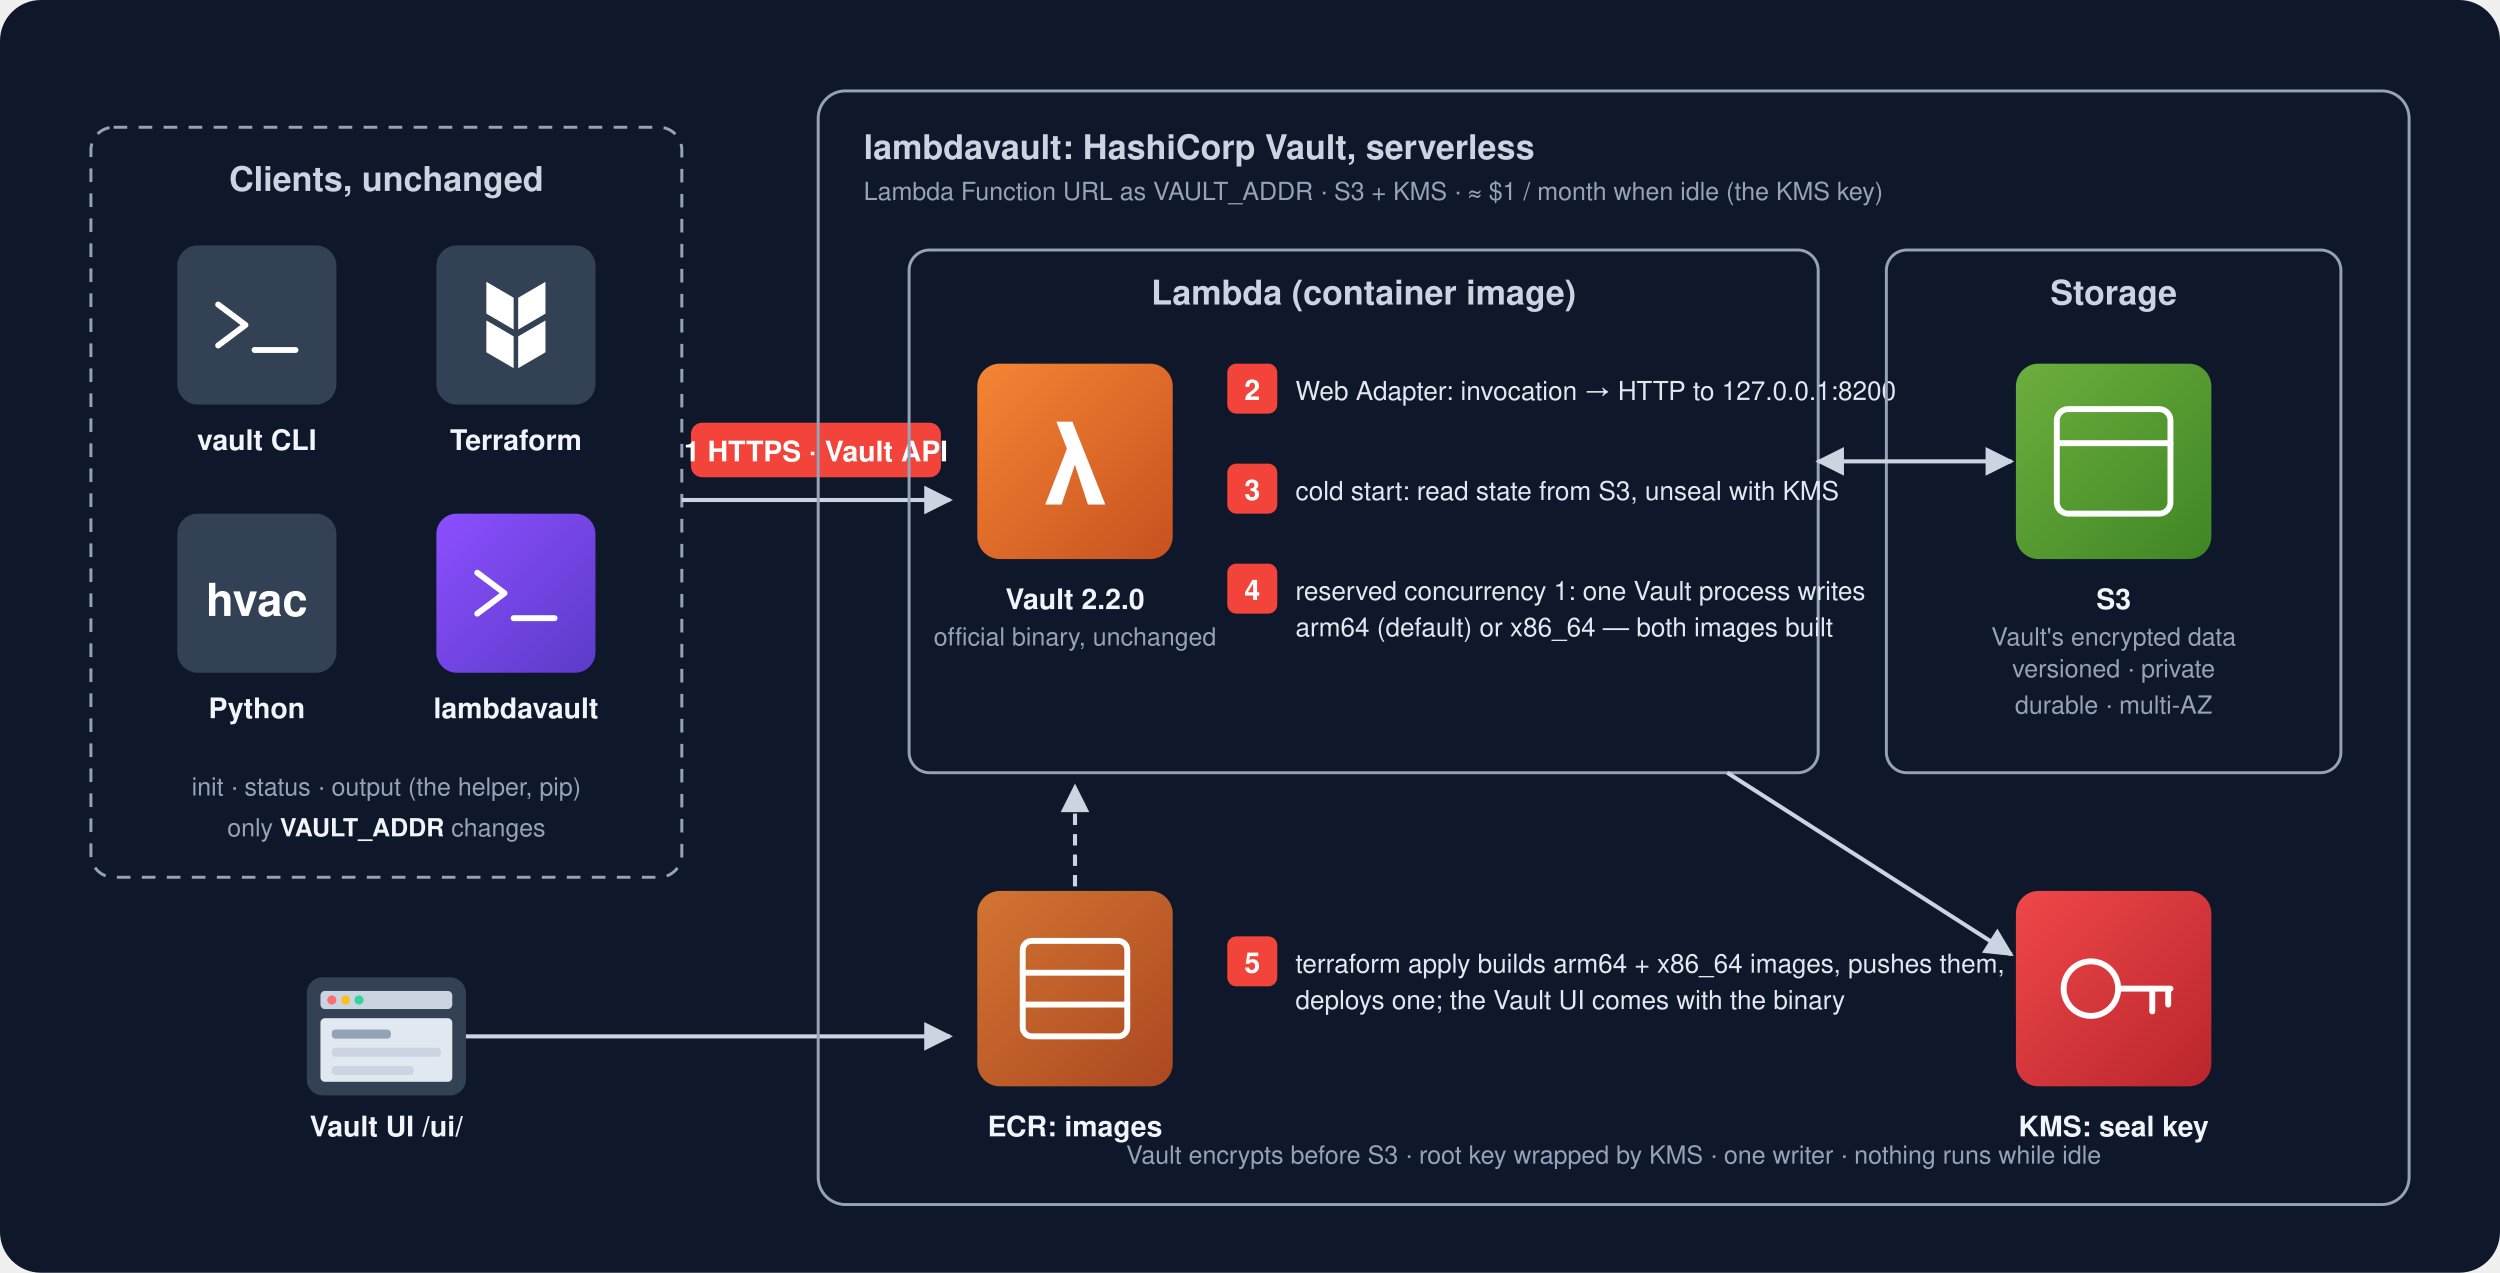
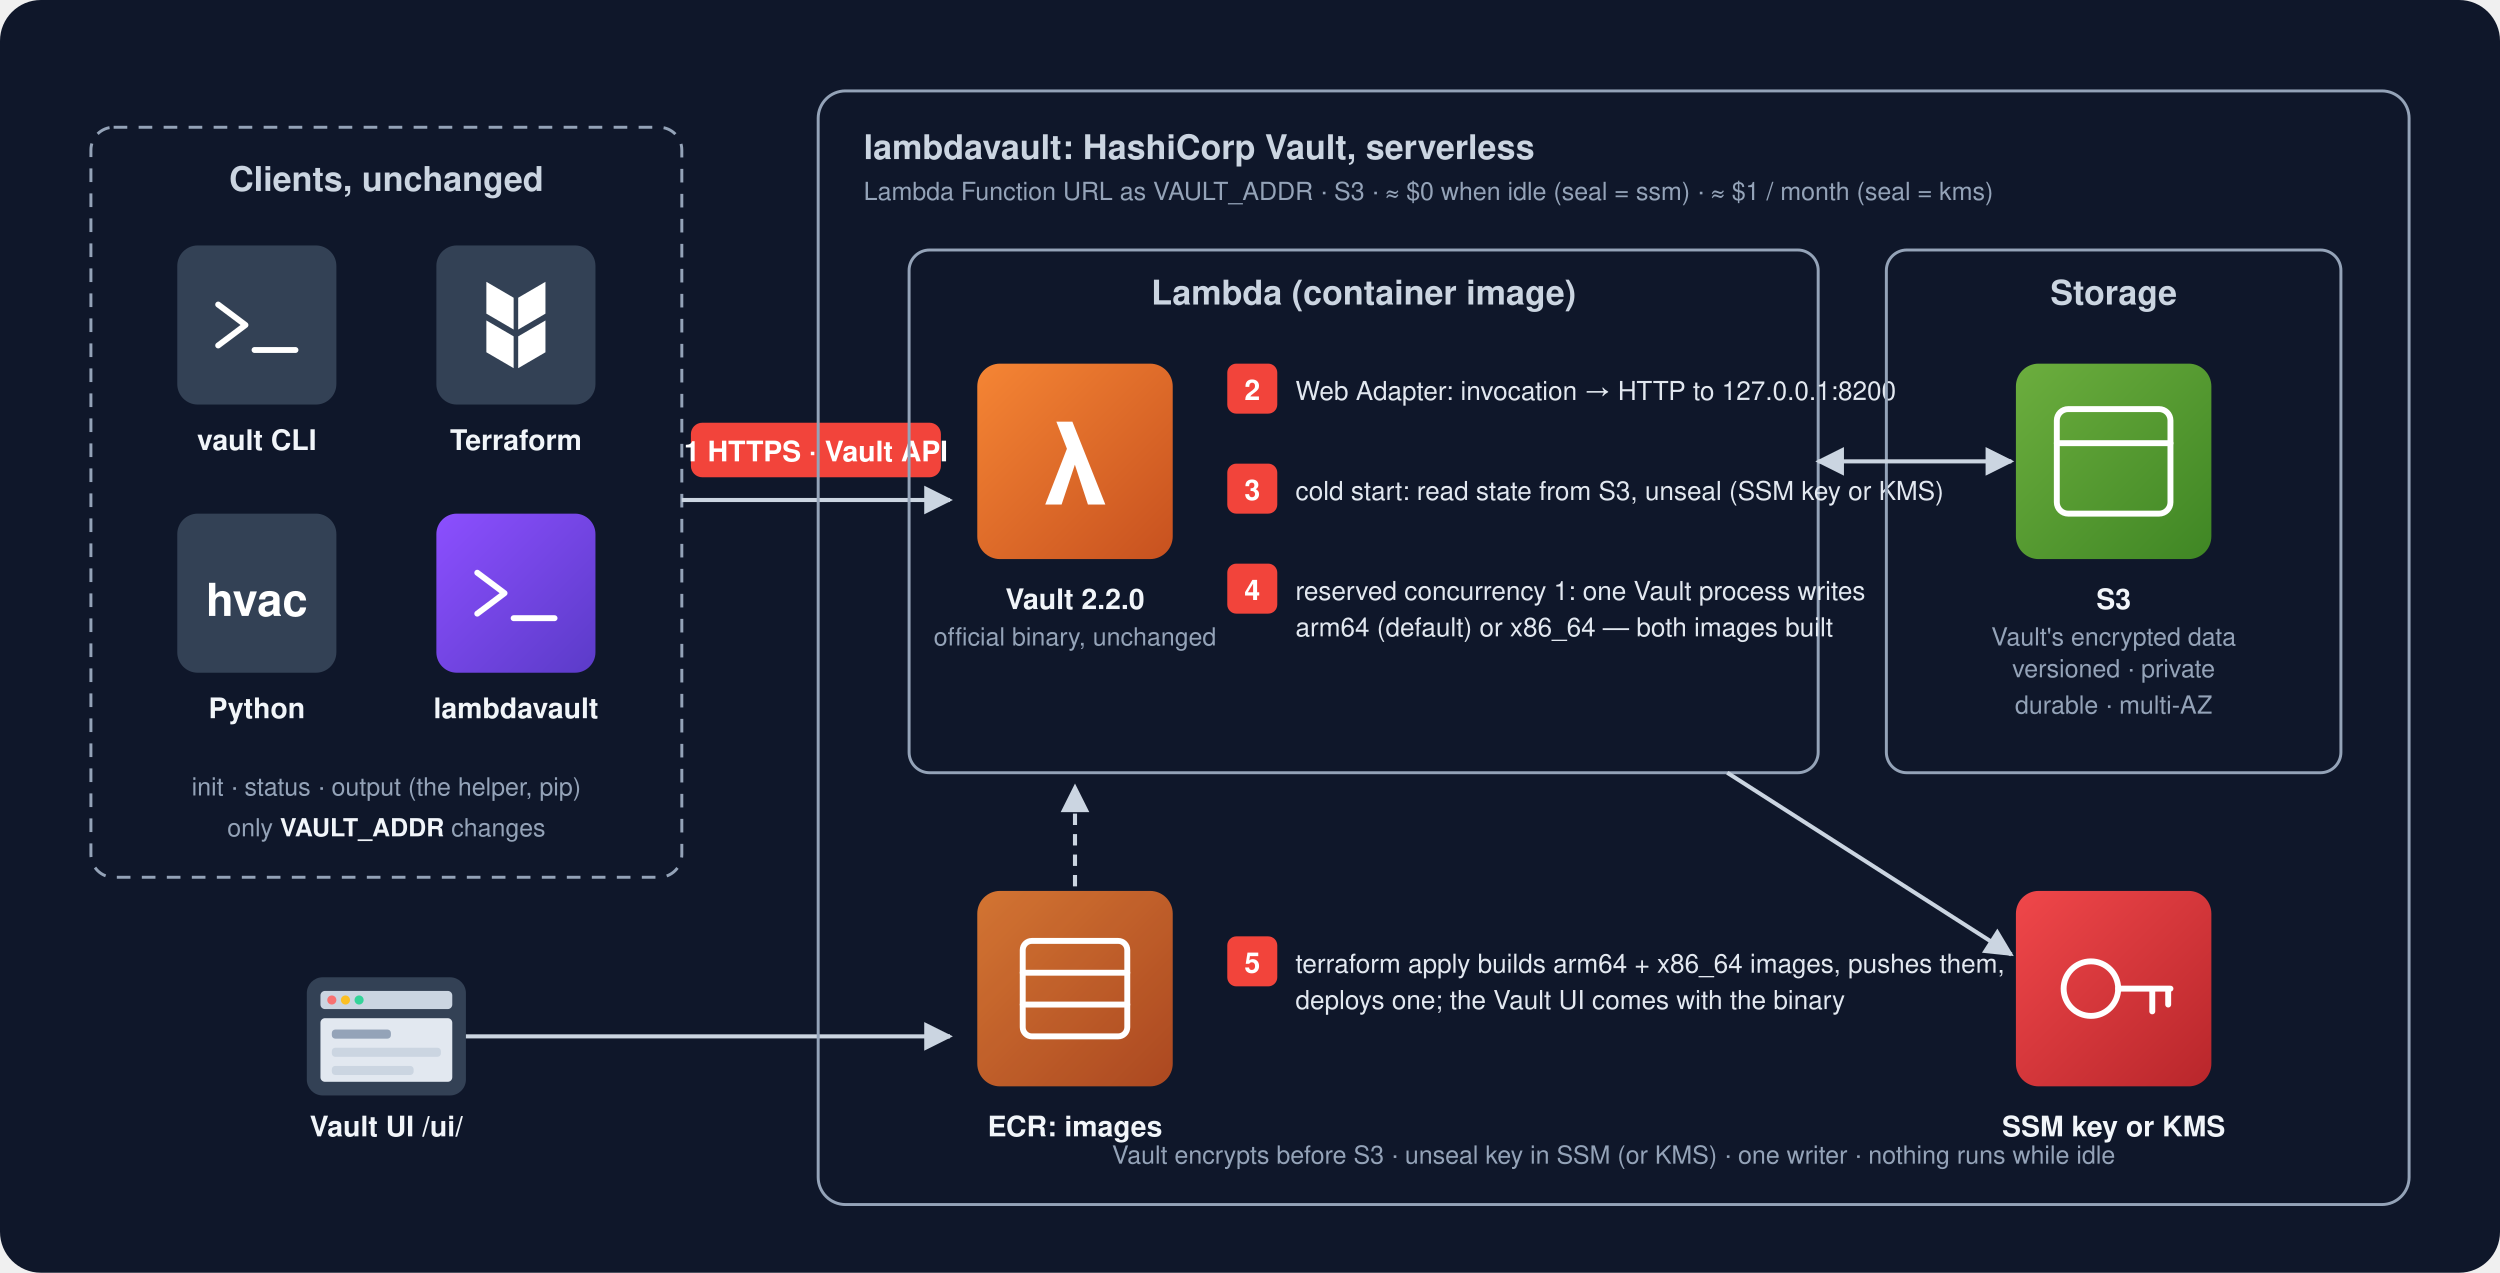
<svg xmlns="http://www.w3.org/2000/svg" viewBox="0 0 1100 560" width="1100" height="560" font-family="-apple-system, 'Segoe UI', Helvetica, Arial, sans-serif">
  <defs>
    <linearGradient id="gCompute" x1="0" y1="0" x2="1" y2="1">
      <stop offset="0" stop-color="#F58534" />
      <stop offset="1" stop-color="#C7511F" />
    </linearGradient>
    <linearGradient id="gStorage" x1="0" y1="0" x2="1" y2="1">
      <stop offset="0" stop-color="#6CAE3E" />
      <stop offset="1" stop-color="#3F8624" />
    </linearGradient>
    <linearGradient id="gConsole" x1="0" y1="0" x2="1" y2="1">
      <stop offset="0" stop-color="#8C4FFF" />
      <stop offset="1" stop-color="#5B3BC8" />
    </linearGradient>
    <marker id="arrow" viewBox="0 0 10 10" refX="9" refY="5" markerWidth="7" markerHeight="7" orient="auto-start-reverse">
      <path d="M0,0 L10,5 L0,10 z" fill="#CBD5E1" />
    </marker>
    <linearGradient id="gSecurity" x1="0" y1="0" x2="1" y2="1">
      <stop offset="0" stop-color="#F0474A" />
      <stop offset="1" stop-color="#B8262B" />
    </linearGradient>
    <style>
      .group  { fill: none; stroke: #94A3B8; stroke-width: 1.3; }
      .gtitle { font-size: 15px; font-weight: 600; fill: #CBD5E1; }
      .label  { font-size: 12.5px; font-weight: 600; fill: #F1F5F9; }
      .sub    { font-size: 11px; fill: #94A3B8; }
      .edge   { fill: none; stroke: #CBD5E1; stroke-width: 1.8; }
      .callout      { fill: #F2443B; }
      .callout-text { font-size: 12.5px; font-weight: 600; fill: #FFFFFF; }
      .step   { font-size: 11.5px; fill: #E2E8F0; }
      .glyph  { fill: none; stroke: #FFFFFF; stroke-width: 2.6; stroke-linejoin: round; stroke-linecap: round; }
    </style>
  </defs>
  <rect width="1100" height="560" rx="18" fill="#0F172A" />
  <rect x="40" y="56" width="260" height="330" rx="10" class="group" stroke-dasharray="6 5" />
  <text x="170" y="84" text-anchor="middle" class="gtitle">Clients, unchanged</text>
  <g transform="translate(78,108)">
    <rect width="70" height="70" rx="9" fill="#334155" />
    <path d="M18 26 L30 35 L18 44 M34 46 H52" class="glyph" />
    <text x="35" y="90" text-anchor="middle" class="label">vault CLI</text>
  </g>
  <g transform="translate(192,108)">
    <rect width="70" height="70" rx="9" fill="#334155" />
    <path d="M22 16 L34 23 V37 L22 30 Z M36 23 L48 16 V30 L36 37 Z M36 40 L48 33 V47 L36 54 Z M22 33 L34 40 V54 L22 47 Z" fill="#FFFFFF" />
    <text x="35" y="90" text-anchor="middle" class="label">Terraform</text>
  </g>
  <g transform="translate(78,226)">
    <rect width="70" height="70" rx="9" fill="#334155" />
    <text x="35" y="45" text-anchor="middle" font-size="20" font-weight="700" fill="#FFFFFF">hvac</text>
    <text x="35" y="90" text-anchor="middle" class="label">Python</text>
  </g>
  <g transform="translate(192,226)">
    <rect width="70" height="70" rx="9" fill="url(#gConsole)" />
    <path d="M18 26 L30 35 L18 44 M34 46 H52" class="glyph" />
    <text x="35" y="90" text-anchor="middle" class="label">lambdavault</text>
  </g>
  <text x="170" y="350" text-anchor="middle" class="sub">init · status · output (the helper, pip)</text>
  <text x="170" y="368" text-anchor="middle" class="sub">only <tspan fill="#F1F5F9" font-weight="600">VAULT_ADDR</tspan> changes</text>
  <path d="M300 220 L 418 220" class="edge" marker-end="url(#arrow)" />
  <rect x="304" y="186" width="110" height="24" rx="5" class="callout" />
  <text x="359" y="203" text-anchor="middle" class="callout-text">1  HTTPS · Vault API</text>
  <g transform="translate(135,430)">
    <rect width="70" height="52" rx="7" fill="#334155" />
    <rect x="6" y="6" width="58" height="8" rx="2" fill="#CBD5E1" />
    <circle cx="11" cy="10" r="2" fill="#F87171" />
    <circle cx="17" cy="10" r="2" fill="#FBBF24" />
    <circle cx="23" cy="10" r="2" fill="#34D399" />
    <rect x="6" y="18" width="58" height="28" rx="2" fill="#E2E8F0" />
    <rect x="11" y="23" width="26" height="4" rx="1.5" fill="#94A3B8" />
    <rect x="11" y="31" width="48" height="4" rx="1.5" fill="#CBD5E1" />
    <rect x="11" y="39" width="36" height="4" rx="1.5" fill="#CBD5E1" />
    <text x="35" y="70" text-anchor="middle" class="label">Vault UI  /ui/</text>
  </g>
  <path d="M205 456 L 418 456" class="edge" marker-end="url(#arrow)" />
  <rect x="360" y="40" width="700" height="490" rx="12" class="group" stroke="#CBD5E1" stroke-width="1.6" />
  <text x="380" y="70" class="gtitle" font-size="18" fill="#F8FAFC">lambdavault: HashiCorp Vault, serverless</text>
-   <text x="380" y="88" class="sub">Lambda Function URL as VAULT_ADDR · S3 + KMS · ≈ $1 / month when idle (the KMS key)</text>
+   <text x="380" y="88" class="sub">Lambda Function URL as VAULT_ADDR · S3 · ≈ $0 when idle (seal = ssm) · ≈ $1 / month (seal = kms)</text>
  <rect x="400" y="110" width="400" height="230" rx="9" class="group" />
  <text x="600" y="134" text-anchor="middle" class="gtitle" font-size="13">Lambda (container image)</text>
  <g transform="translate(430,160)">
    <rect width="86" height="86" rx="10" fill="url(#gCompute)" />
    <text x="43" y="62" text-anchor="middle" font-size="50" font-weight="700" fill="#FFFFFF">λ</text>
    <text x="43" y="108" text-anchor="middle" class="label">Vault 2.2.0</text>
    <text x="43" y="124" text-anchor="middle" class="sub">official binary, unchanged</text>
  </g>
  <g transform="translate(540,160)">
    <rect width="22" height="22" rx="4" class="callout" />
    <text x="11" y="16" text-anchor="middle" class="callout-text">2</text>
    <text x="30" y="16" class="step">Web Adapter: invocation → HTTP to 127.0.0.1:8200</text>
    <rect y="44" width="22" height="22" rx="4" class="callout" />
    <text x="11" y="60" text-anchor="middle" class="callout-text">3</text>
-     <text x="30" y="60" class="step">cold start: read state from S3, unseal with KMS</text>
+     <text x="30" y="60" class="step">cold start: read state from S3, unseal (SSM key or KMS)</text>
    <rect y="88" width="22" height="22" rx="4" class="callout" />
    <text x="11" y="104" text-anchor="middle" class="callout-text">4</text>
    <text x="30" y="104" class="step">reserved concurrency 1: one Vault process writes</text>
    <text x="30" y="120" class="step">arm64 (default) or x86_64 — both images built</text>
  </g>
  <rect x="830" y="110" width="200" height="230" rx="9" class="group" />
  <text x="930" y="134" text-anchor="middle" class="gtitle" font-size="13">Storage</text>
  <g transform="translate(887,160)">
    <rect width="86" height="86" rx="10" fill="url(#gStorage)" />
    <rect x="18" y="20" width="50" height="46" rx="5" class="glyph" stroke-width="3" />
    <path d="M18 35 h50" class="glyph" stroke-width="2.4" />
    <text x="43" y="108" text-anchor="middle" class="label">S3</text>
    <text x="43" y="124" text-anchor="middle" class="sub">Vault's encrypted data</text>
    <text x="43" y="138" text-anchor="middle" class="sub">versioned · private</text>
    <text x="43" y="154" text-anchor="middle" class="sub">durable · multi-AZ</text>
  </g>
  <path d="M800 203 L 885 203" class="edge" marker-end="url(#arrow)" marker-start="url(#arrow)" />
  <g transform="translate(887,392)">
    <rect width="86" height="86" rx="10" fill="url(#gSecurity)" />
    <circle cx="33" cy="43" r="12" class="glyph" />
    <path d="M45 43 H68 M60 43 V53 M67 43 V50" class="glyph" />
-     <text x="43" y="108" text-anchor="middle" class="label">KMS: seal key</text>
+     <text x="43" y="108" text-anchor="middle" class="label">SSM key or KMS</text>
  </g>
  <path d="M760 340 L 885 420" class="edge" marker-end="url(#arrow)" />
  <g transform="translate(430,392)">
    <rect width="86" height="86" rx="10" fill="url(#gCompute)" opacity="0.85" />
    <rect x="20" y="22" width="46" height="42" rx="4" class="glyph" />
    <path d="M20 36 h46 M20 50 h46" class="glyph" stroke-width="2" />
    <text x="43" y="108" text-anchor="middle" class="label">ECR: images</text>
  </g>
  <path d="M473 390 L 473 346" class="edge" stroke-dasharray="5 4" marker-end="url(#arrow)" />
  <rect x="540" y="412" width="22" height="22" rx="4" class="callout" />
  <text x="551" y="428" text-anchor="middle" class="callout-text">5</text>
  <text x="570" y="428" class="step">terraform apply builds arm64 + x86_64 images, pushes them,</text>
  <text x="570" y="444" class="step">deploys one; the Vault UI comes with the binary</text>
-   <text x="710" y="512" text-anchor="middle" class="sub">Vault encrypts before S3 · root key wrapped by KMS · one writer · nothing runs while idle</text>
+   <text x="710" y="512" text-anchor="middle" class="sub">Vault encrypts before S3 · unseal key in SSM (or KMS) · one writer · nothing runs while idle</text>
</svg>
